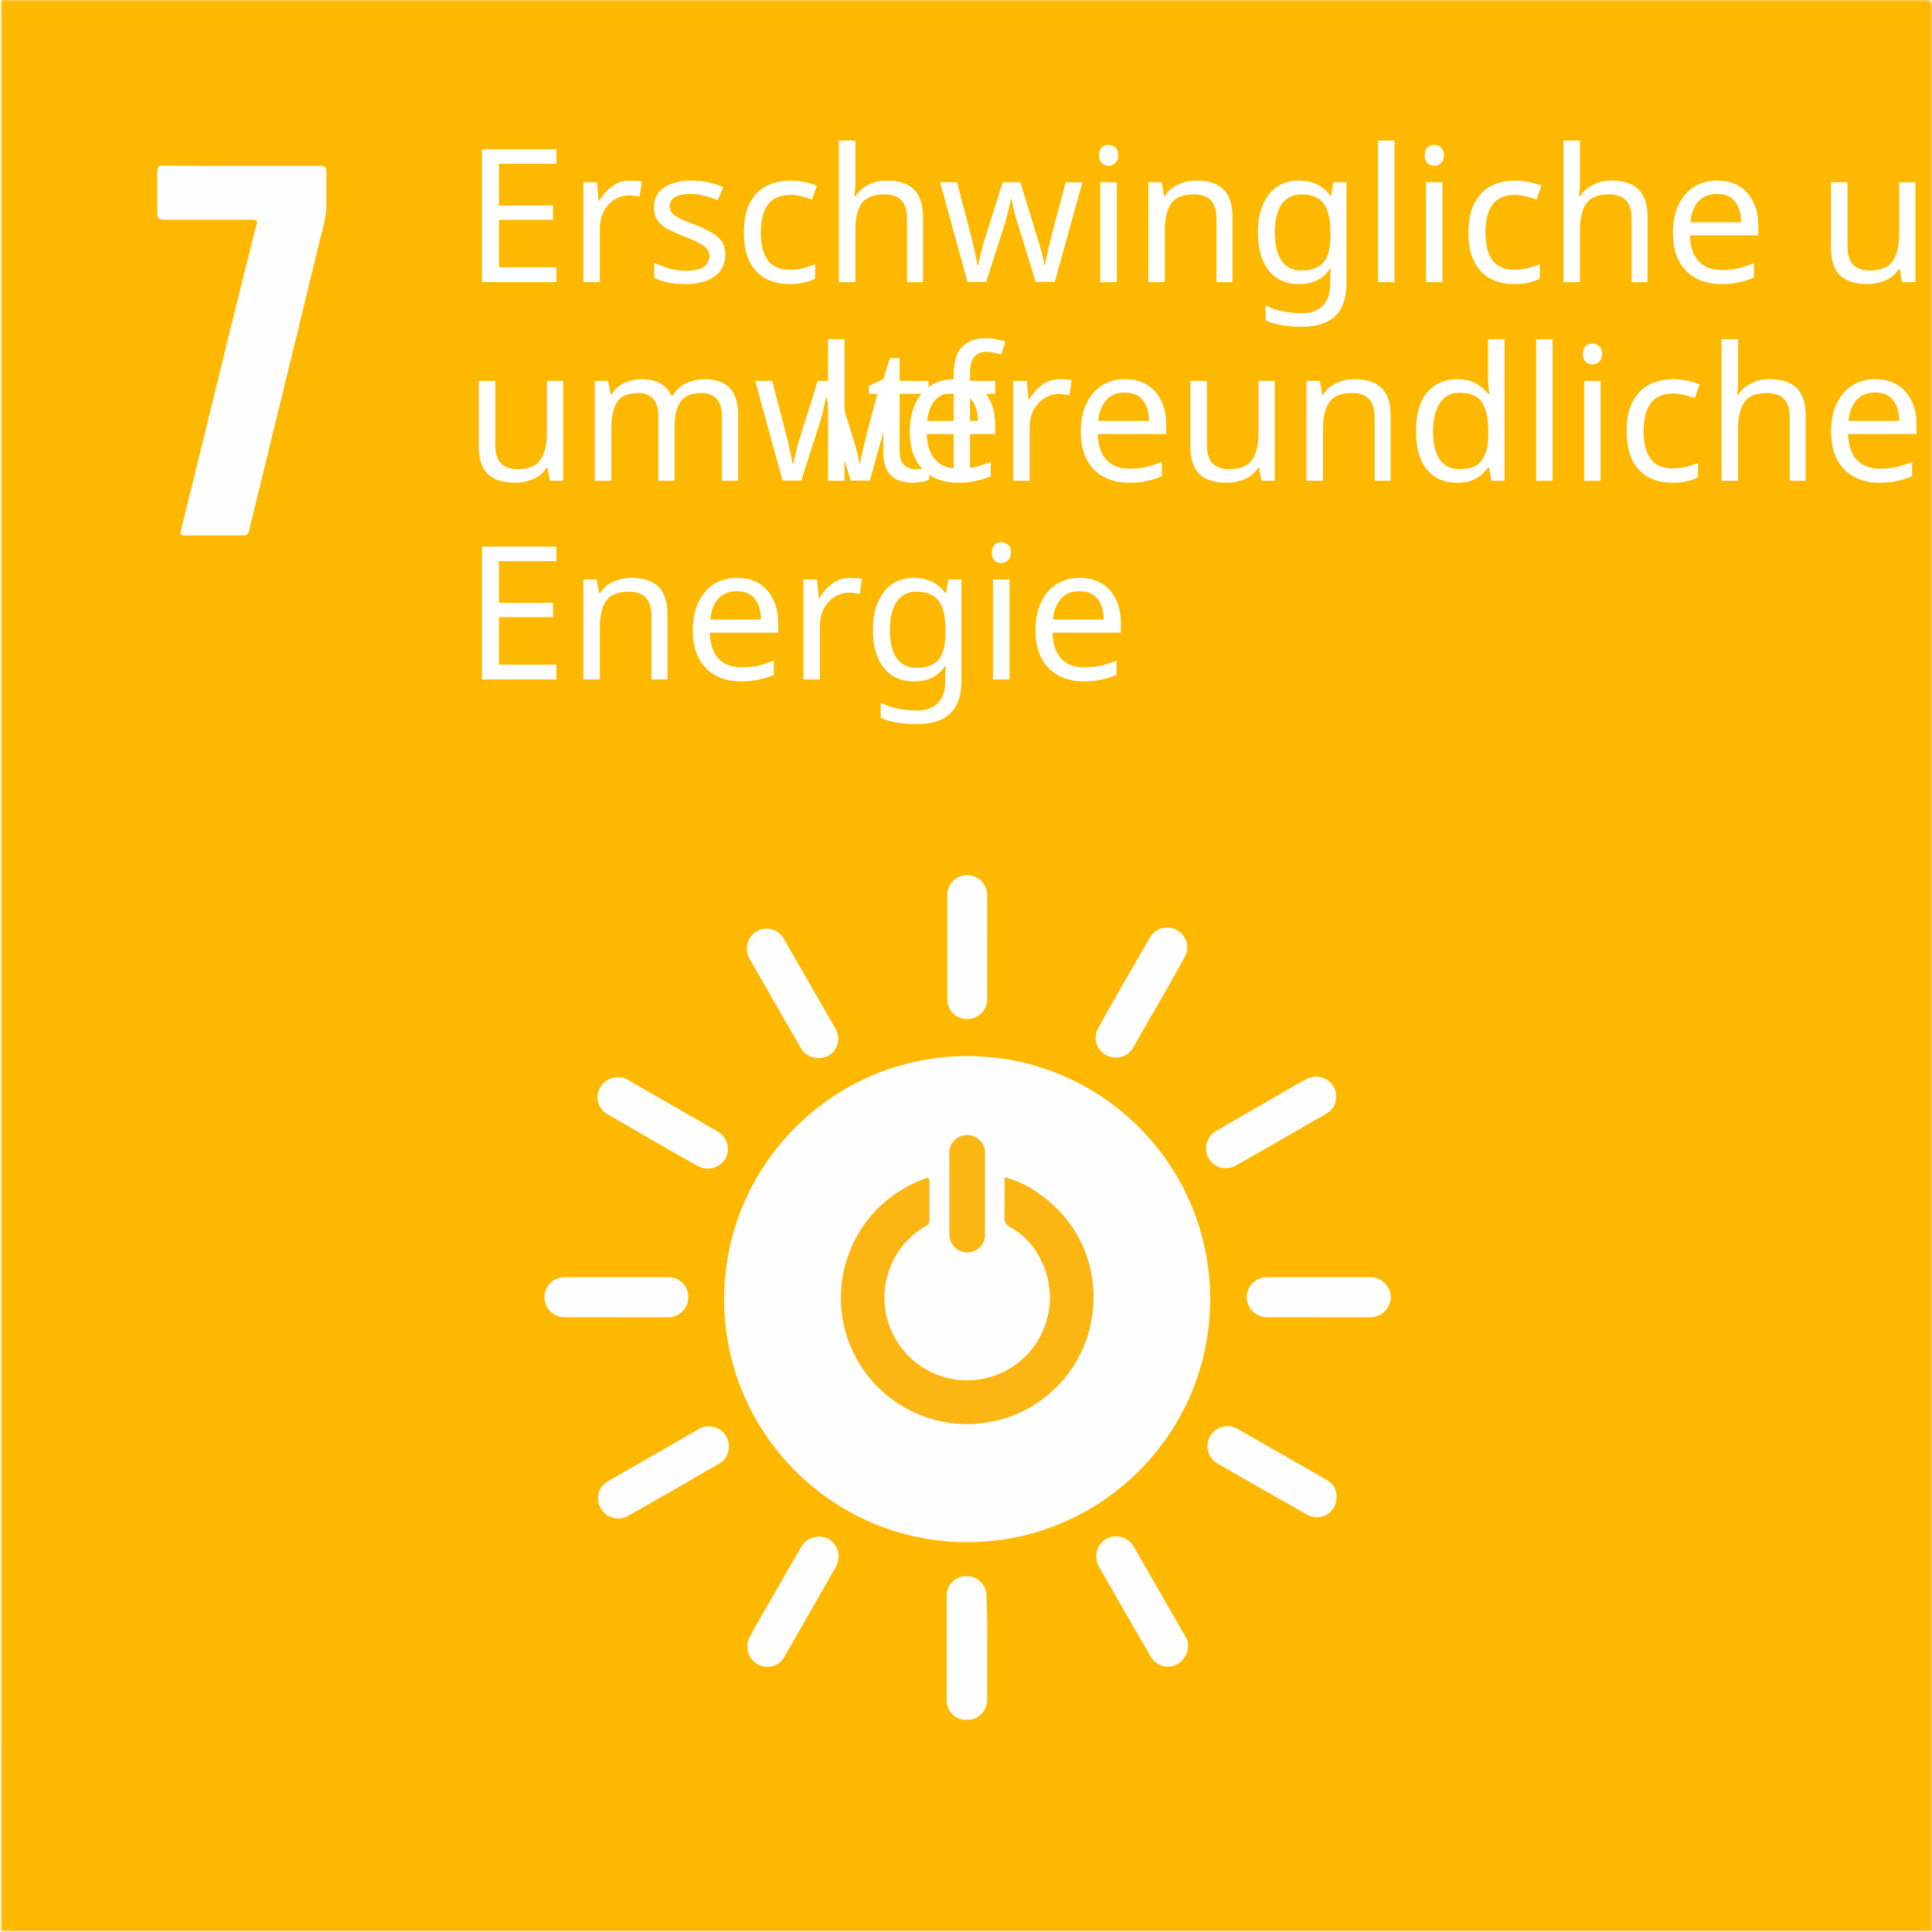
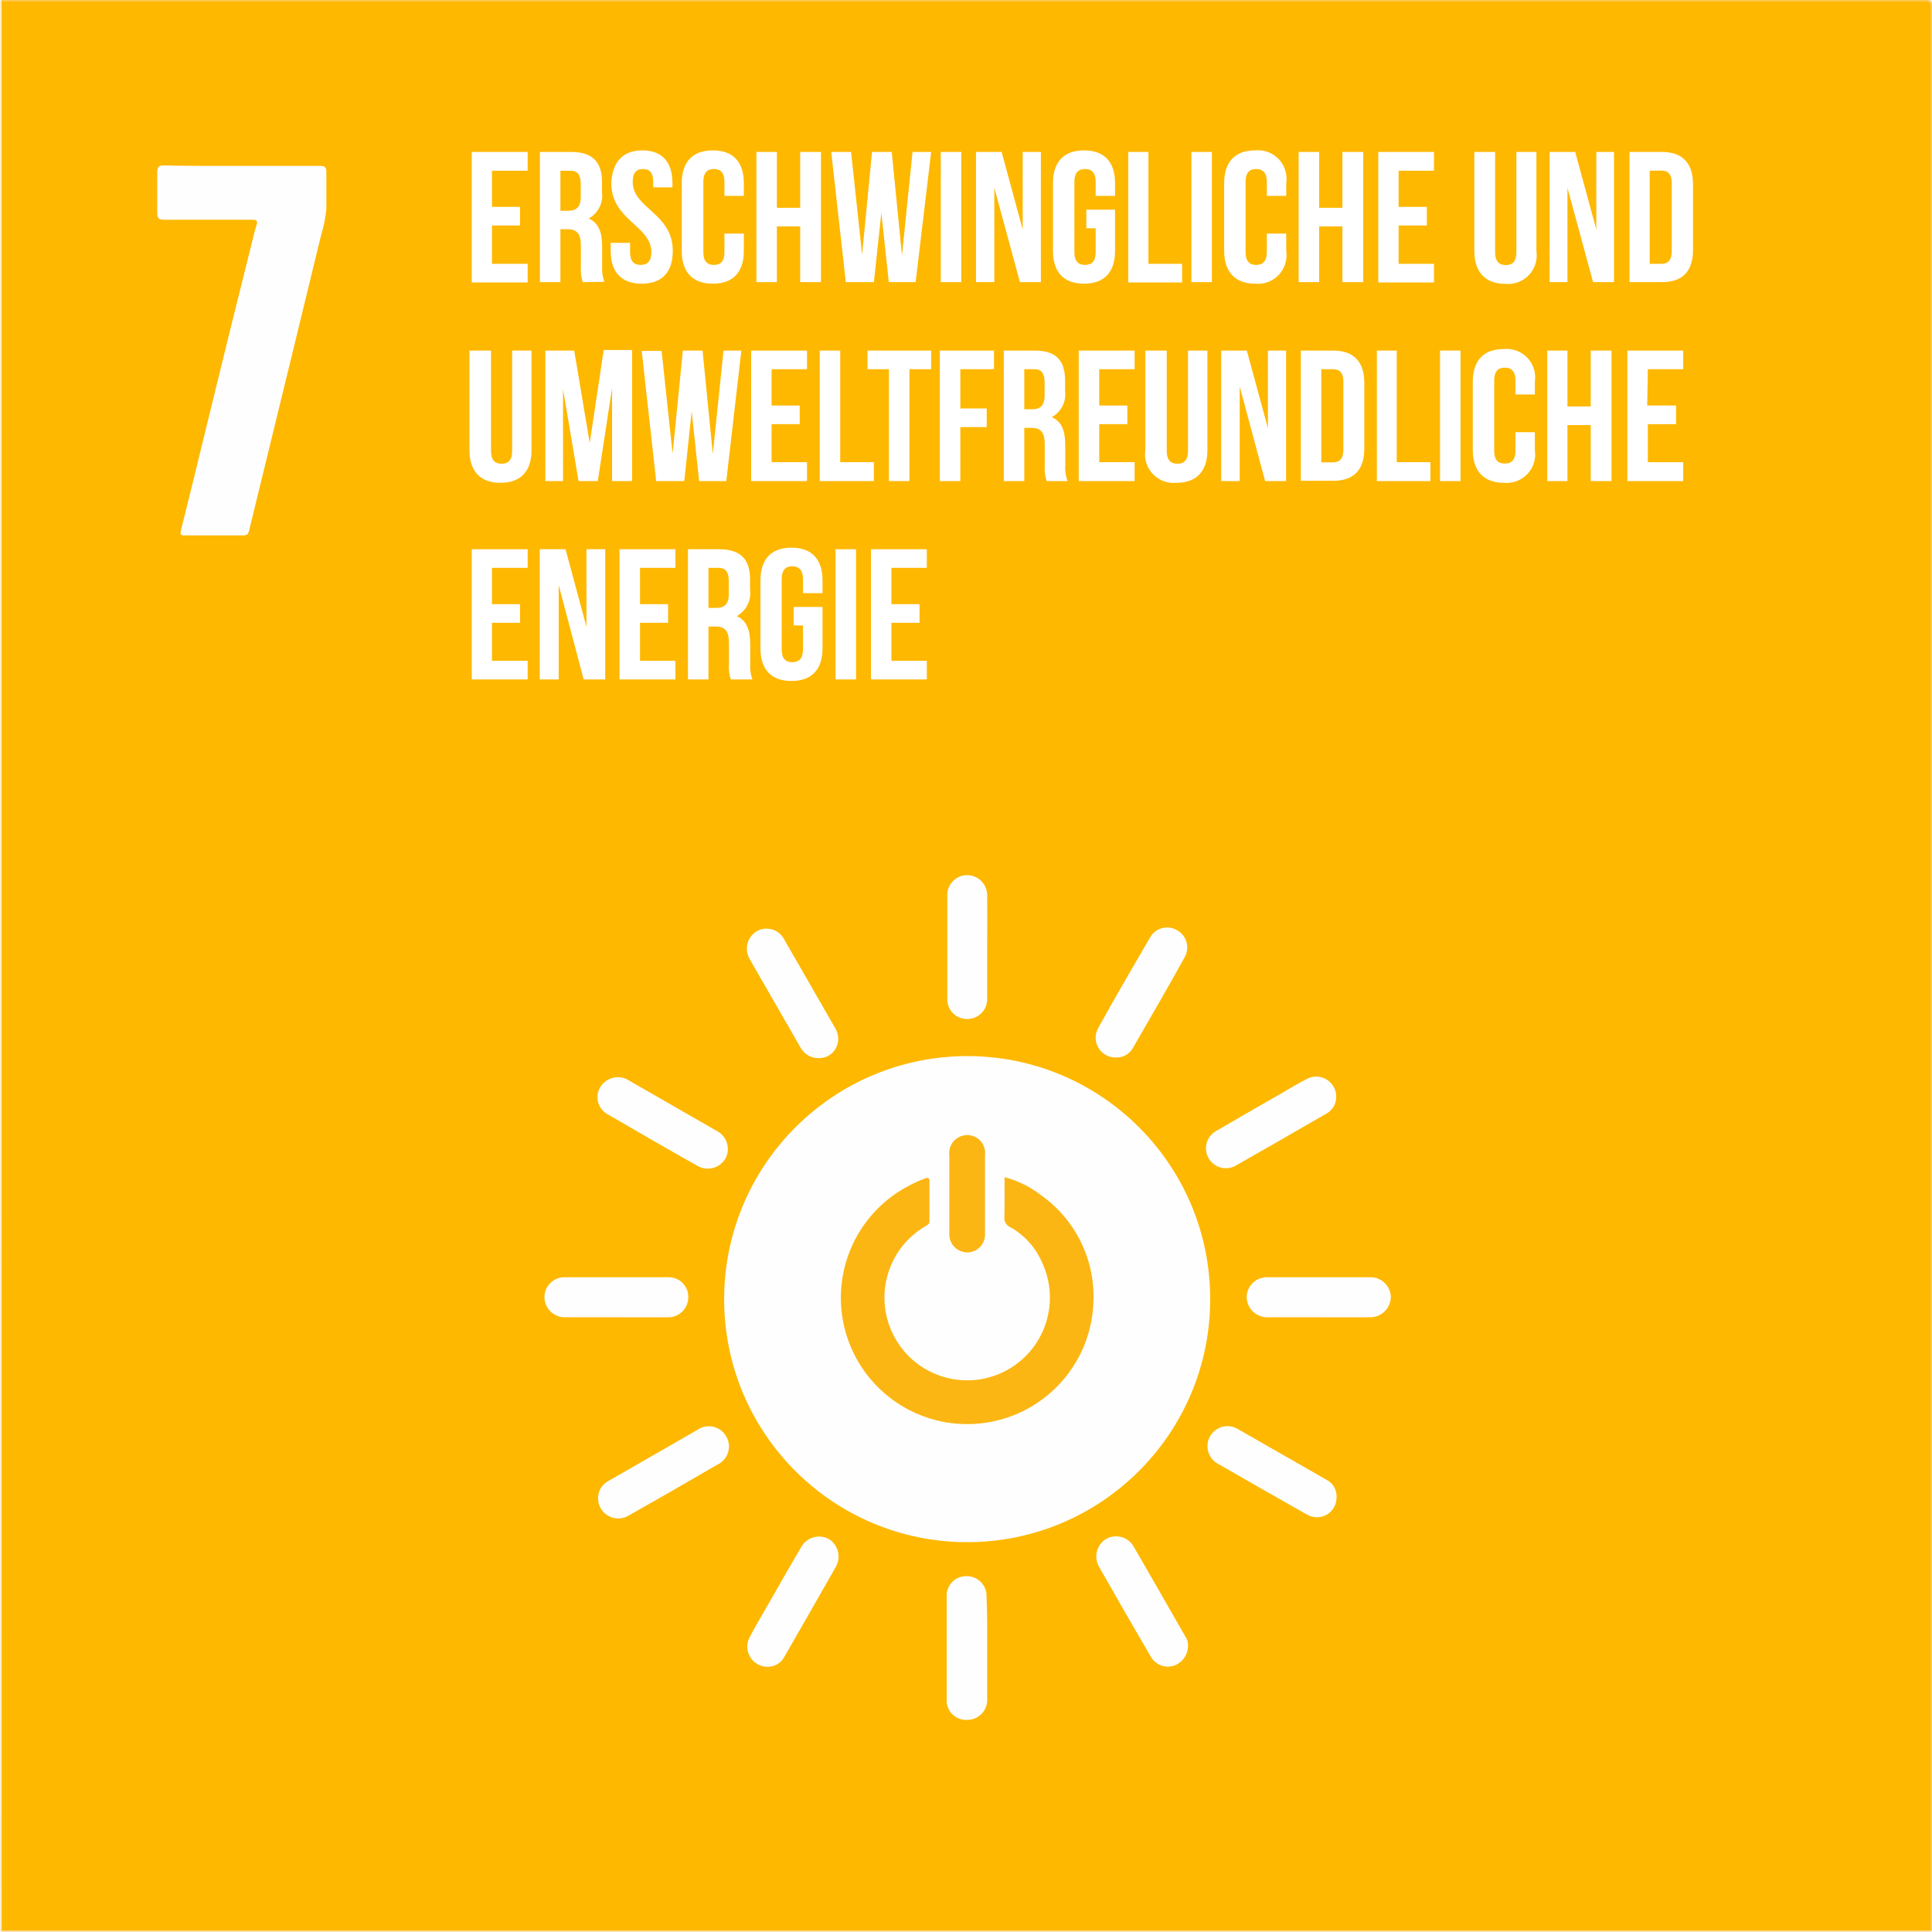
<svg xmlns="http://www.w3.org/2000/svg" viewBox="0 0 124.49 124.49">
  <defs>
-     <style>.cls-1{fill:#fdc84e;}.cls-2{fill:#feecc3;}.cls-3{fill:#fdda88;}.cls-4{fill:#feb800;}.cls-5{fill:#fefefe;}.cls-6{fill:#fcb613;}.cls-7{font-size:12px;fill:#fff;font-family:BebasNeueBold, Bebas Neue;}.cls-8{letter-spacing:-0.05em;}</style>
+     <style>.cls-1{fill:#fdc84e;}.cls-2{fill:#feecc3;}.cls-3{fill:#fdda88;}.cls-4{fill:#feb800;}.cls-5{fill:#fefefe;}.cls-6{fill:#fcb613;}.cls-7{fill:#fff;}</style>
  </defs>
  <g id="Capa_2" data-name="Capa 2">
    <g id="Capa_1-2" data-name="Capa 1">
      <path class="cls-1" d="M.1,0h124c.33,0,.39.07.39.39q0,62,0,124a.17.17,0,0,1-.15,0,.68.68,0,0,1-.11-.42c0-.27,0-.54,0-.81V1.39c0-1.2.07-1.12-1.12-1.12H1.2A2,2,0,0,1,.14.16.12.12,0,0,1,.1,0Z" />
      <path class="cls-2" d="M.1,0V.1A.55.55,0,0,1,.28.54V123.36a2.43,2.43,0,0,1-.08,1,1.13,1.13,0,0,1-.1.13s-.08,0-.08,0v-.33Q0,62.25,0,.37C0,.25-.07.1.1,0Z" />
      <path class="cls-3" d="M.1,124.49v-.1a.54.54,0,0,1,.4-.16H123.35c.35,0,.73-.12,1,.16l.09,0s0,.08,0,.08H.1Z" />
      <path class="cls-4" d="M124.39,124.39H.11c0-.17,0-.35,0-.52V.62C.1.45.11.27.11.1h123.6a2.62,2.62,0,0,0,.28,0c.32,0,.45.09.41.41,0,.1,0,.21,0,.32v123C124.4,124,124.39,124.19,124.39,124.39Z" />
      <path class="cls-5" d="M62.32,68.05A15.66,15.66,0,1,1,46.66,83.71,15.68,15.68,0,0,1,62.32,68.05Z" />
      <path class="cls-5" d="M15.57,10.69h5.06c.32,0,.4.1.4.41,0,.78,0,1.56,0,2.35a8.66,8.66,0,0,1-.35,1.74L19.05,21.9c-1,4.1-2,8.19-3,12.29-.06.23-.14.31-.38.31H11.9c-.29,0-.3-.09-.24-.33q.84-3.37,1.66-6.75,1.48-6.08,3-12.14a6.73,6.73,0,0,1,.21-.77c.09-.29,0-.35-.28-.35-1.88,0-3.76,0-5.63,0-.4,0-.5-.1-.49-.49,0-.85,0-1.71,0-2.55,0-.39.12-.47.48-.46C12.25,10.7,13.91,10.69,15.57,10.69Z" />
      <path class="cls-5" d="M76.55,106a1.36,1.36,0,0,1-.88,1.32,1.27,1.27,0,0,1-1.53-.59q-1.67-2.86-3.31-5.75a1.33,1.33,0,0,1,.43-1.81,1.31,1.31,0,0,1,1.81.52c1.13,1.95,2.24,3.9,3.36,5.85A.86.86,0,0,1,76.55,106Z" />
      <path class="cls-5" d="M85,84.88c-1.11,0-2.21,0-3.32,0a1.32,1.32,0,0,1-1.35-1.31,1.3,1.3,0,0,1,1.35-1.27h6.59a1.31,1.31,0,0,1,1.35,1.26,1.33,1.33,0,0,1-1.35,1.32C87.13,84.89,86,84.88,85,84.88Z" />
      <path class="cls-5" d="M39.73,84.88c-1.11,0-2.21,0-3.32,0a1.31,1.31,0,0,1-1.33-1.29A1.29,1.29,0,0,1,36.4,82.3h6.67a1.26,1.26,0,0,1,1.28,1.28A1.29,1.29,0,0,1,43,84.88C41.94,84.89,40.83,84.88,39.73,84.88Z" />
      <path class="cls-5" d="M49.5,107.4a1.3,1.3,0,0,1-1.22-1.86c.45-.86.95-1.69,1.43-2.53.64-1.12,1.28-2.25,1.94-3.36a1.31,1.31,0,0,1,1.79-.46,1.33,1.33,0,0,1,.43,1.75c-1.1,1.94-2.22,3.88-3.33,5.82A1.2,1.2,0,0,1,49.5,107.4Z" />
      <path class="cls-5" d="M52.72,68.18a1.3,1.3,0,0,1-1.11-.63c-1.1-1.93-2.22-3.85-3.32-5.78A1.31,1.31,0,0,1,48.77,60a1.28,1.28,0,0,1,1.77.55l3.3,5.74a1.28,1.28,0,0,1-.06,1.38A1.22,1.22,0,0,1,52.72,68.18Z" />
      <path class="cls-5" d="M38.54,96.43a1.24,1.24,0,0,1,.66-1l5.71-3.28a1.3,1.3,0,1,1,1.27,2.25q-2.86,1.67-5.75,3.3A1.3,1.3,0,0,1,38.54,96.43Z" />
      <path class="cls-5" d="M63.61,61c0,1.11,0,2.21,0,3.32a1.28,1.28,0,0,1-1.27,1.34,1.26,1.26,0,0,1-1.3-1.3q0-3.33,0-6.64a1.28,1.28,0,0,1,1.29-1.33,1.3,1.3,0,0,1,1.28,1.37C63.62,58.79,63.61,59.87,63.61,61Z" />
      <path class="cls-5" d="M39.85,69.41a1.22,1.22,0,0,1,.69.22l5.71,3.28a1.3,1.3,0,0,1,.49,1.75,1.32,1.32,0,0,1-1.73.5c-2-1.12-3.93-2.24-5.89-3.38a1.25,1.25,0,0,1-.56-1.47A1.33,1.33,0,0,1,39.85,69.41Z" />
      <path class="cls-5" d="M63.61,106.23c0,1.08,0,2.16,0,3.24a1.28,1.28,0,0,1-1.25,1.35A1.25,1.25,0,0,1,61,109.5q0-3.3,0-6.6a1.26,1.26,0,0,1,1.31-1.34,1.28,1.28,0,0,1,1.26,1.35C63.62,104,63.61,105.12,63.61,106.23Z" />
      <path class="cls-5" d="M71.87,68.14a1.27,1.27,0,0,1-1.12-1.87c1.1-2,2.23-3.93,3.37-5.89a1.26,1.26,0,0,1,1.69-.46,1.27,1.27,0,0,1,.54,1.73c-1.1,2-2.22,3.91-3.34,5.86A1.2,1.2,0,0,1,71.87,68.14Z" />
      <path class="cls-5" d="M86.12,96.5a1.26,1.26,0,0,1-1.87,1.11q-2.91-1.64-5.79-3.3a1.29,1.29,0,1,1,1.28-2.24l5.75,3.29A1.18,1.18,0,0,1,86.12,96.5Z" />
      <path class="cls-5" d="M86.1,70.63a1.22,1.22,0,0,1-.64,1.13c-1.94,1.12-3.88,2.24-5.82,3.34a1.28,1.28,0,0,1-1.3-2.21c1.36-.8,2.73-1.58,4.09-2.36.59-.34,1.16-.69,1.76-1A1.29,1.29,0,0,1,86.1,70.63Z" />
      <path class="cls-6" d="M64.73,75.85A6.5,6.5,0,0,1,67.06,77a8,8,0,0,1,3.4,6.78,8.14,8.14,0,1,1-11.89-7.38,8.53,8.53,0,0,1,1.07-.48c.16-.06.25,0,.25.17,0,.86,0,1.73,0,2.59,0,.22-.15.26-.29.35a5.33,5.33,0,1,0,7.56,2.35,4.75,4.75,0,0,0-2.07-2.31.64.64,0,0,1-.37-.67C64.74,77.56,64.73,76.72,64.73,75.85Z" />
      <path class="cls-6" d="M63.47,76.92v2.55a1.15,1.15,0,0,1-1.16,1.23,1.17,1.17,0,0,1-1.14-1.25q0-2.51,0-5a1.16,1.16,0,1,1,2.3,0Z" />
-       <text class="cls-7" transform="translate(29.9 18.18)">Erschwingliche und <tspan x="0" y="12.8">umwe</tspan>
-         <tspan class="cls-8" x="22.44" y="12.8">l</tspan>
-         <tspan x="25.91" y="12.8">tfreundliche </tspan>
-         <tspan x="0" y="25.6">Energie</tspan>
-       </text>
+       <path class="cls-7" d="M31.7,13.33h1.81v1.2H31.7V17H34v1.2h-3.6V9.79H34V11H31.7Z" />
+       <path class="cls-7" d="M37.55,18.18a2.57,2.57,0,0,1-.12-1V15.83c0-.78-.26-1.06-.86-1.06h-.46v3.41H34.79V9.79h2c1.37,0,2,.63,2,1.93v.66a1.68,1.68,0,0,1-.86,1.7c.65.28.87.91.87,1.79v1.29a2.5,2.5,0,0,0,.14,1ZM36.11,11v2.58h.52c.49,0,.79-.22.79-.89v-.83c0-.6-.2-.86-.67-.86Z" />
+       <path class="cls-7" d="M41.39,9.69c1.29,0,1.94.77,1.94,2.11v.27H42.09v-.35c0-.6-.24-.83-.66-.83s-.66.23-.66.83c0,1.73,2.58,2,2.58,4.45,0,1.34-.67,2.11-2,2.11s-2-.77-2-2.11v-.52h1.25v.6c0,.6.26.82.68.82s.69-.22.69-.82c0-1.72-2.58-2.05-2.58-4.45C39.45,10.46,40.11,9.69,41.39,9.69Z" />
+       <path class="cls-7" d="M47.93,15.05v1.12c0,1.34-.67,2.11-2,2.11s-2-.77-2-2.11V11.8c0-1.34.67-2.11,2-2.11s2,.77,2,2.11v.82H46.68v-.9c0-.6-.26-.83-.68-.83s-.68.23-.68.83v4.53c0,.6.26.82.68.82s.68-.22.68-.82v-1.2Z" />
+       <path class="cls-7" d="M50.06,18.18H48.74V9.79h1.32v3.6h1.5V9.79H52.9v8.39H51.56V14.59h-1.5Z" />
+       <path class="cls-7" d="M56.79,13.71l-.48,4.47H54.5l-.94-8.39h1.28l.71,6.62.64-6.62h1.27l.66,6.67.68-6.67H60L59,18.18H57.27Z" />
+       <path class="cls-7" d="M60.62,9.79h1.32v8.39H60.62Z" />
+       <path class="cls-7" d="M64.07,12.1v6.08H62.89V9.79h1.65l1.36,5v-5h1.17v8.39H65.72Z" />
+       <path class="cls-7" d="M70,13.51h1.85v2.66c0,1.34-.67,2.11-2,2.11s-2-.77-2-2.11V11.8c0-1.34.67-2.11,2-2.11s2,.77,2,2.11v.82H70.6v-.9c0-.6-.26-.83-.68-.83s-.69.23-.69.83v4.53c0,.6.27.82.69.82s.68-.22.68-.82V14.71H70Z" />
+       <path class="cls-7" d="M72.7,9.79H74V17h2.17v1.2H72.7Z" />
+       <path class="cls-7" d="M76.77,9.79h1.32v8.39H76.77Z" />
+       <path class="cls-7" d="M82.88,15.05v1.12a1.84,1.84,0,0,1-2,2.11c-1.3,0-2-.77-2-2.11V11.8c0-1.34.67-2.11,2-2.11a1.84,1.84,0,0,1,2,2.11v.82H81.63v-.9c0-.6-.27-.83-.69-.83s-.68.23-.68.83v4.53c0,.6.27.82.68.82s.69-.22.69-.82v-1.2Z" />
+       <path class="cls-7" d="M85,18.18H83.68V9.79H85v3.6h1.5V9.79h1.34v8.39H86.5V14.59H85Z" />
+       <path class="cls-7" d="M90.12,13.33h1.82v1.2H90.12V17H92.4v1.2H88.81V9.79H92.4V11H90.12Z" />
+       <path class="cls-7" d="M96.34,9.79v6.47c0,.6.27.82.69.82s.68-.22.68-.82V9.79H99v6.39a1.84,1.84,0,0,1-2,2.11c-1.3,0-2-.77-2-2.11V9.79Z" />
+       <path class="cls-7" d="M101,12.1v6.08H99.85V9.79h1.65l1.36,5v-5H104v8.39h-1.35Z" />
+       <path class="cls-7" d="M105,9.79h2.09c1.32,0,2,.73,2,2.07v4.25c0,1.34-.65,2.07-2,2.07H105ZM106.3,11v6h.75c.41,0,.67-.21.67-.81V11.8c0-.6-.26-.81-.67-.81Z" />
+       <path class="cls-7" d="M31.64,22.59v6.47c0,.6.26.82.68.82s.68-.22.68-.82V22.59h1.25V29c0,1.34-.67,2.11-2,2.11s-2-.77-2-2.11V22.59Z" />
+       <path class="cls-7" d="M38,28.55l.9-6h1.83V31H39.44V25l-.92,6H37.28l-1-5.93V31H35.14V22.59H37Z" />
+       <path class="cls-7" d="M44.57,26.51,44.09,31H42.28l-.93-8.39h1.28l.71,6.62L44,22.59h1.27l.66,6.67.69-6.67h1.15L46.8,31H45.05Z" />
+       <path class="cls-7" d="M49.72,26.13h1.81v1.2H49.72v2.45H52V31H48.4V22.59H52v1.2H49.72Z" />
+       <path class="cls-7" d="M52.82,22.59h1.32v7.19h2.17V31H52.82Z" />
+       <path class="cls-7" d="M55.9,22.59H60v1.2H58.6V31H57.28V23.79H55.9Z" />
+       <path class="cls-7" d="M61.88,26.32h1.7v1.2h-1.7V31H60.56V22.59h3.49v1.2H61.88Z" />
+       <path class="cls-7" d="M67.44,31a2.57,2.57,0,0,1-.12-1V28.63c0-.78-.26-1.06-.86-1.06H66V31H64.68V22.59h2c1.36,0,1.95.63,1.95,1.93v.66a1.68,1.68,0,0,1-.86,1.7c.66.28.87.91.87,1.79V30a2.34,2.34,0,0,0,.15,1ZM66,23.79v2.58h.52c.49,0,.79-.22.79-.89v-.83c0-.6-.2-.86-.67-.86Z" />
+       <path class="cls-7" d="M70.83,26.13h1.81v1.2H70.83v2.45h2.28V31h-3.6V22.59h3.6v1.2H70.83Z" />
+       <path class="cls-7" d="M75.18,22.59v6.47c0,.6.27.82.69.82s.68-.22.68-.82V22.59H77.8V29c0,1.34-.67,2.11-2,2.11a1.84,1.84,0,0,1-2-2.11V22.59Z" />
+       <path class="cls-7" d="M79.88,24.9V31H78.69V22.59h1.65l1.36,5v-5h1.17V31H81.52Z" />
+       <path class="cls-7" d="M83.82,22.59h2.09c1.32,0,2,.73,2,2.07v4.25c0,1.34-.65,2.07-2,2.07H83.82Zm1.32,1.2v6h.75c.42,0,.67-.21.67-.81V24.6c0-.6-.25-.81-.67-.81Z" />
+       <path class="cls-7" d="M88.72,22.59H90v7.19h2.17V31H88.72Z" />
+       <path class="cls-7" d="M92.79,22.59h1.32V31H92.79Z" />
+       <path class="cls-7" d="M98.9,27.85V29a1.84,1.84,0,0,1-2,2.11c-1.3,0-2-.77-2-2.11V24.6c0-1.34.67-2.11,2-2.11a1.84,1.84,0,0,1,2,2.11v.82H97.65v-.9c0-.6-.27-.83-.69-.83s-.68.23-.68.83v4.53c0,.6.26.82.68.82s.69-.22.69-.82v-1.2Z" />
+       <path class="cls-7" d="M101,31H99.7V22.59H101v3.6h1.5v-3.6h1.34V31h-1.34V27.39H101Z" />
+       <path class="cls-7" d="M106.14,26.13H108v1.2h-1.82v2.45h2.28V31h-3.6V22.59h3.6v1.2h-2.28Z" />
+       <path class="cls-7" d="M31.7,38.93h1.81v1.2H31.7v2.45H34v1.2h-3.6V35.39H34v1.2H31.7Z" />
+       <path class="cls-7" d="M36,37.7v6.08H34.78V35.39h1.66l1.35,5v-5H39v8.39H37.61Z" />
+       <path class="cls-7" d="M41.24,38.93h1.81v1.2H41.24v2.45h2.28v1.2h-3.6V35.39h3.6v1.2H41.24Z" />
+       <path class="cls-7" d="M47.09,43.78a2.57,2.57,0,0,1-.12-1V41.43c0-.78-.26-1.06-.86-1.06h-.46v3.41H44.33V35.39h2c1.37,0,2,.63,2,1.93V38a1.68,1.68,0,0,1-.86,1.7c.65.28.87.91.87,1.79v1.29a2.5,2.5,0,0,0,.14,1Zm-1.44-7.19v2.58h.52c.49,0,.79-.22.79-.89v-.83c0-.6-.2-.86-.67-.86Z" />
+       <path class="cls-7" d="M51.14,39.11H53v2.66c0,1.34-.67,2.11-2,2.11s-2-.77-2-2.11V37.4c0-1.34.67-2.11,2-2.11s2,.77,2,2.11v.82H51.74v-.9c0-.6-.27-.83-.69-.83s-.68.23-.68.83v4.53c0,.6.26.82.68.82s.69-.22.69-.82V40.3h-.6Z" />
+       <path class="cls-7" d="M53.84,35.39h1.32v8.39H53.84Z" />
+       <path class="cls-7" d="M57.44,38.93h1.81v1.2H57.44v2.45h2.28v1.2h-3.6V35.39h3.6v1.2H57.44Z" />
    </g>
  </g>
</svg>
